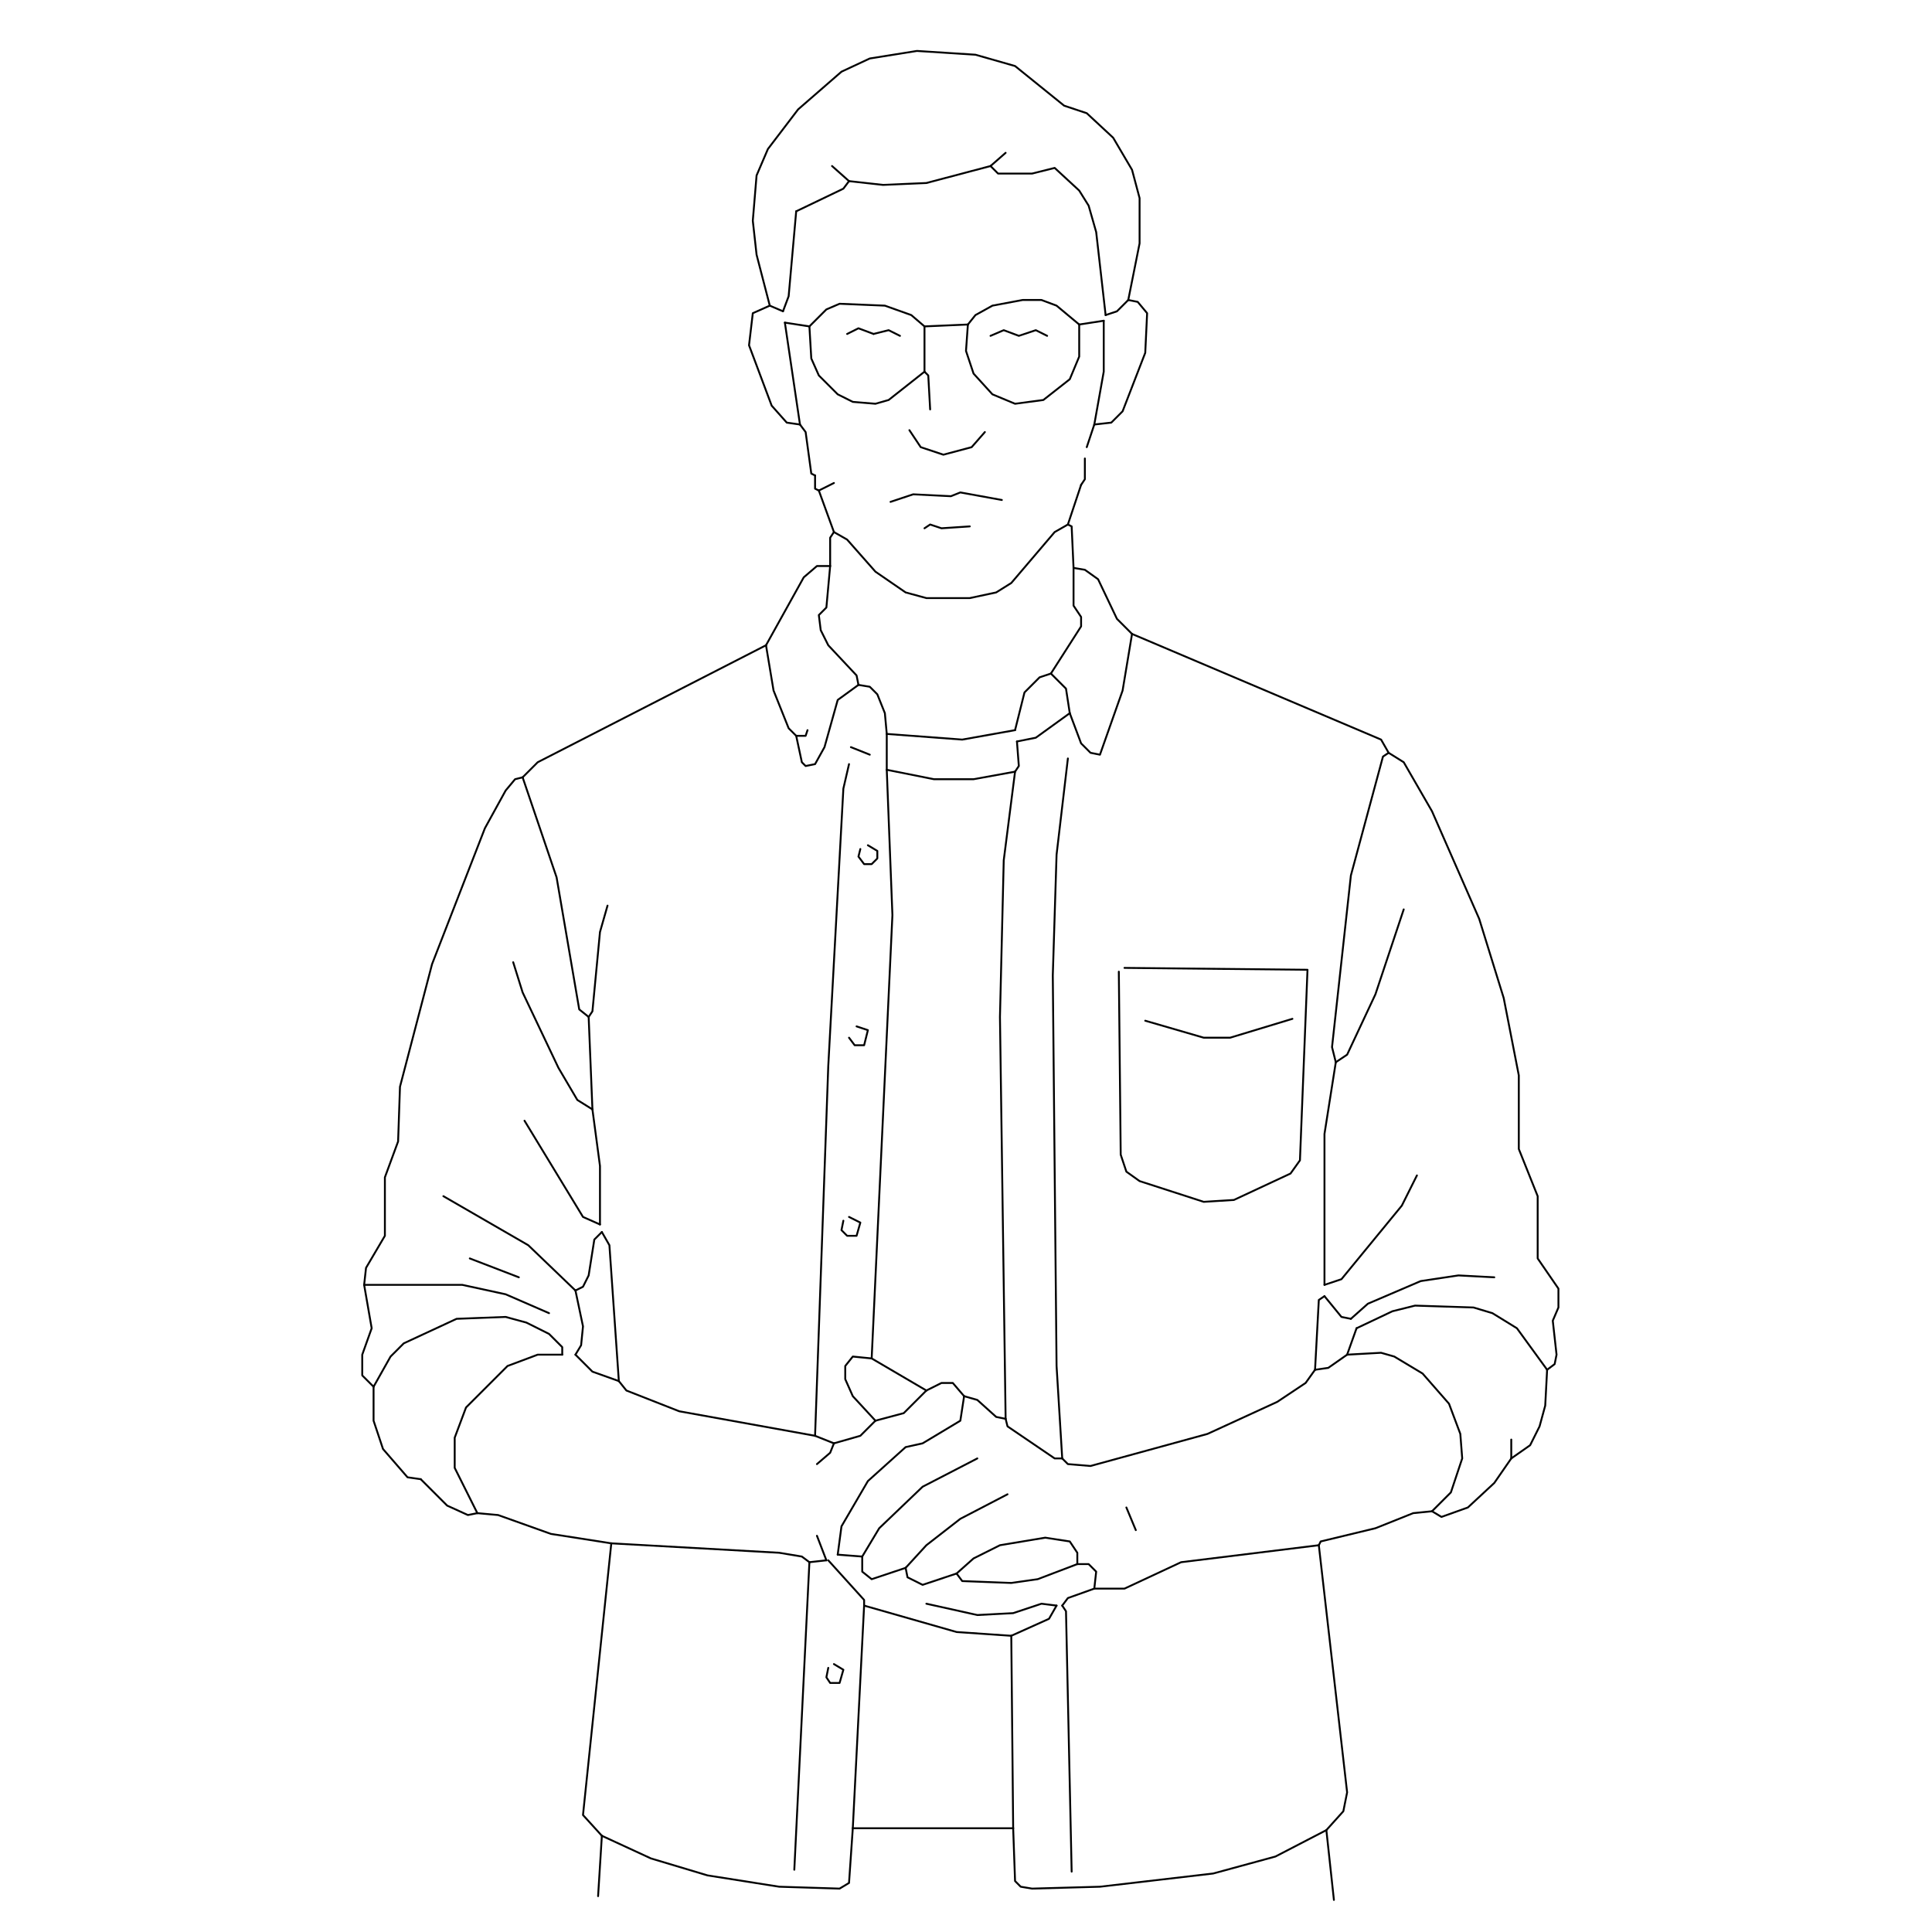
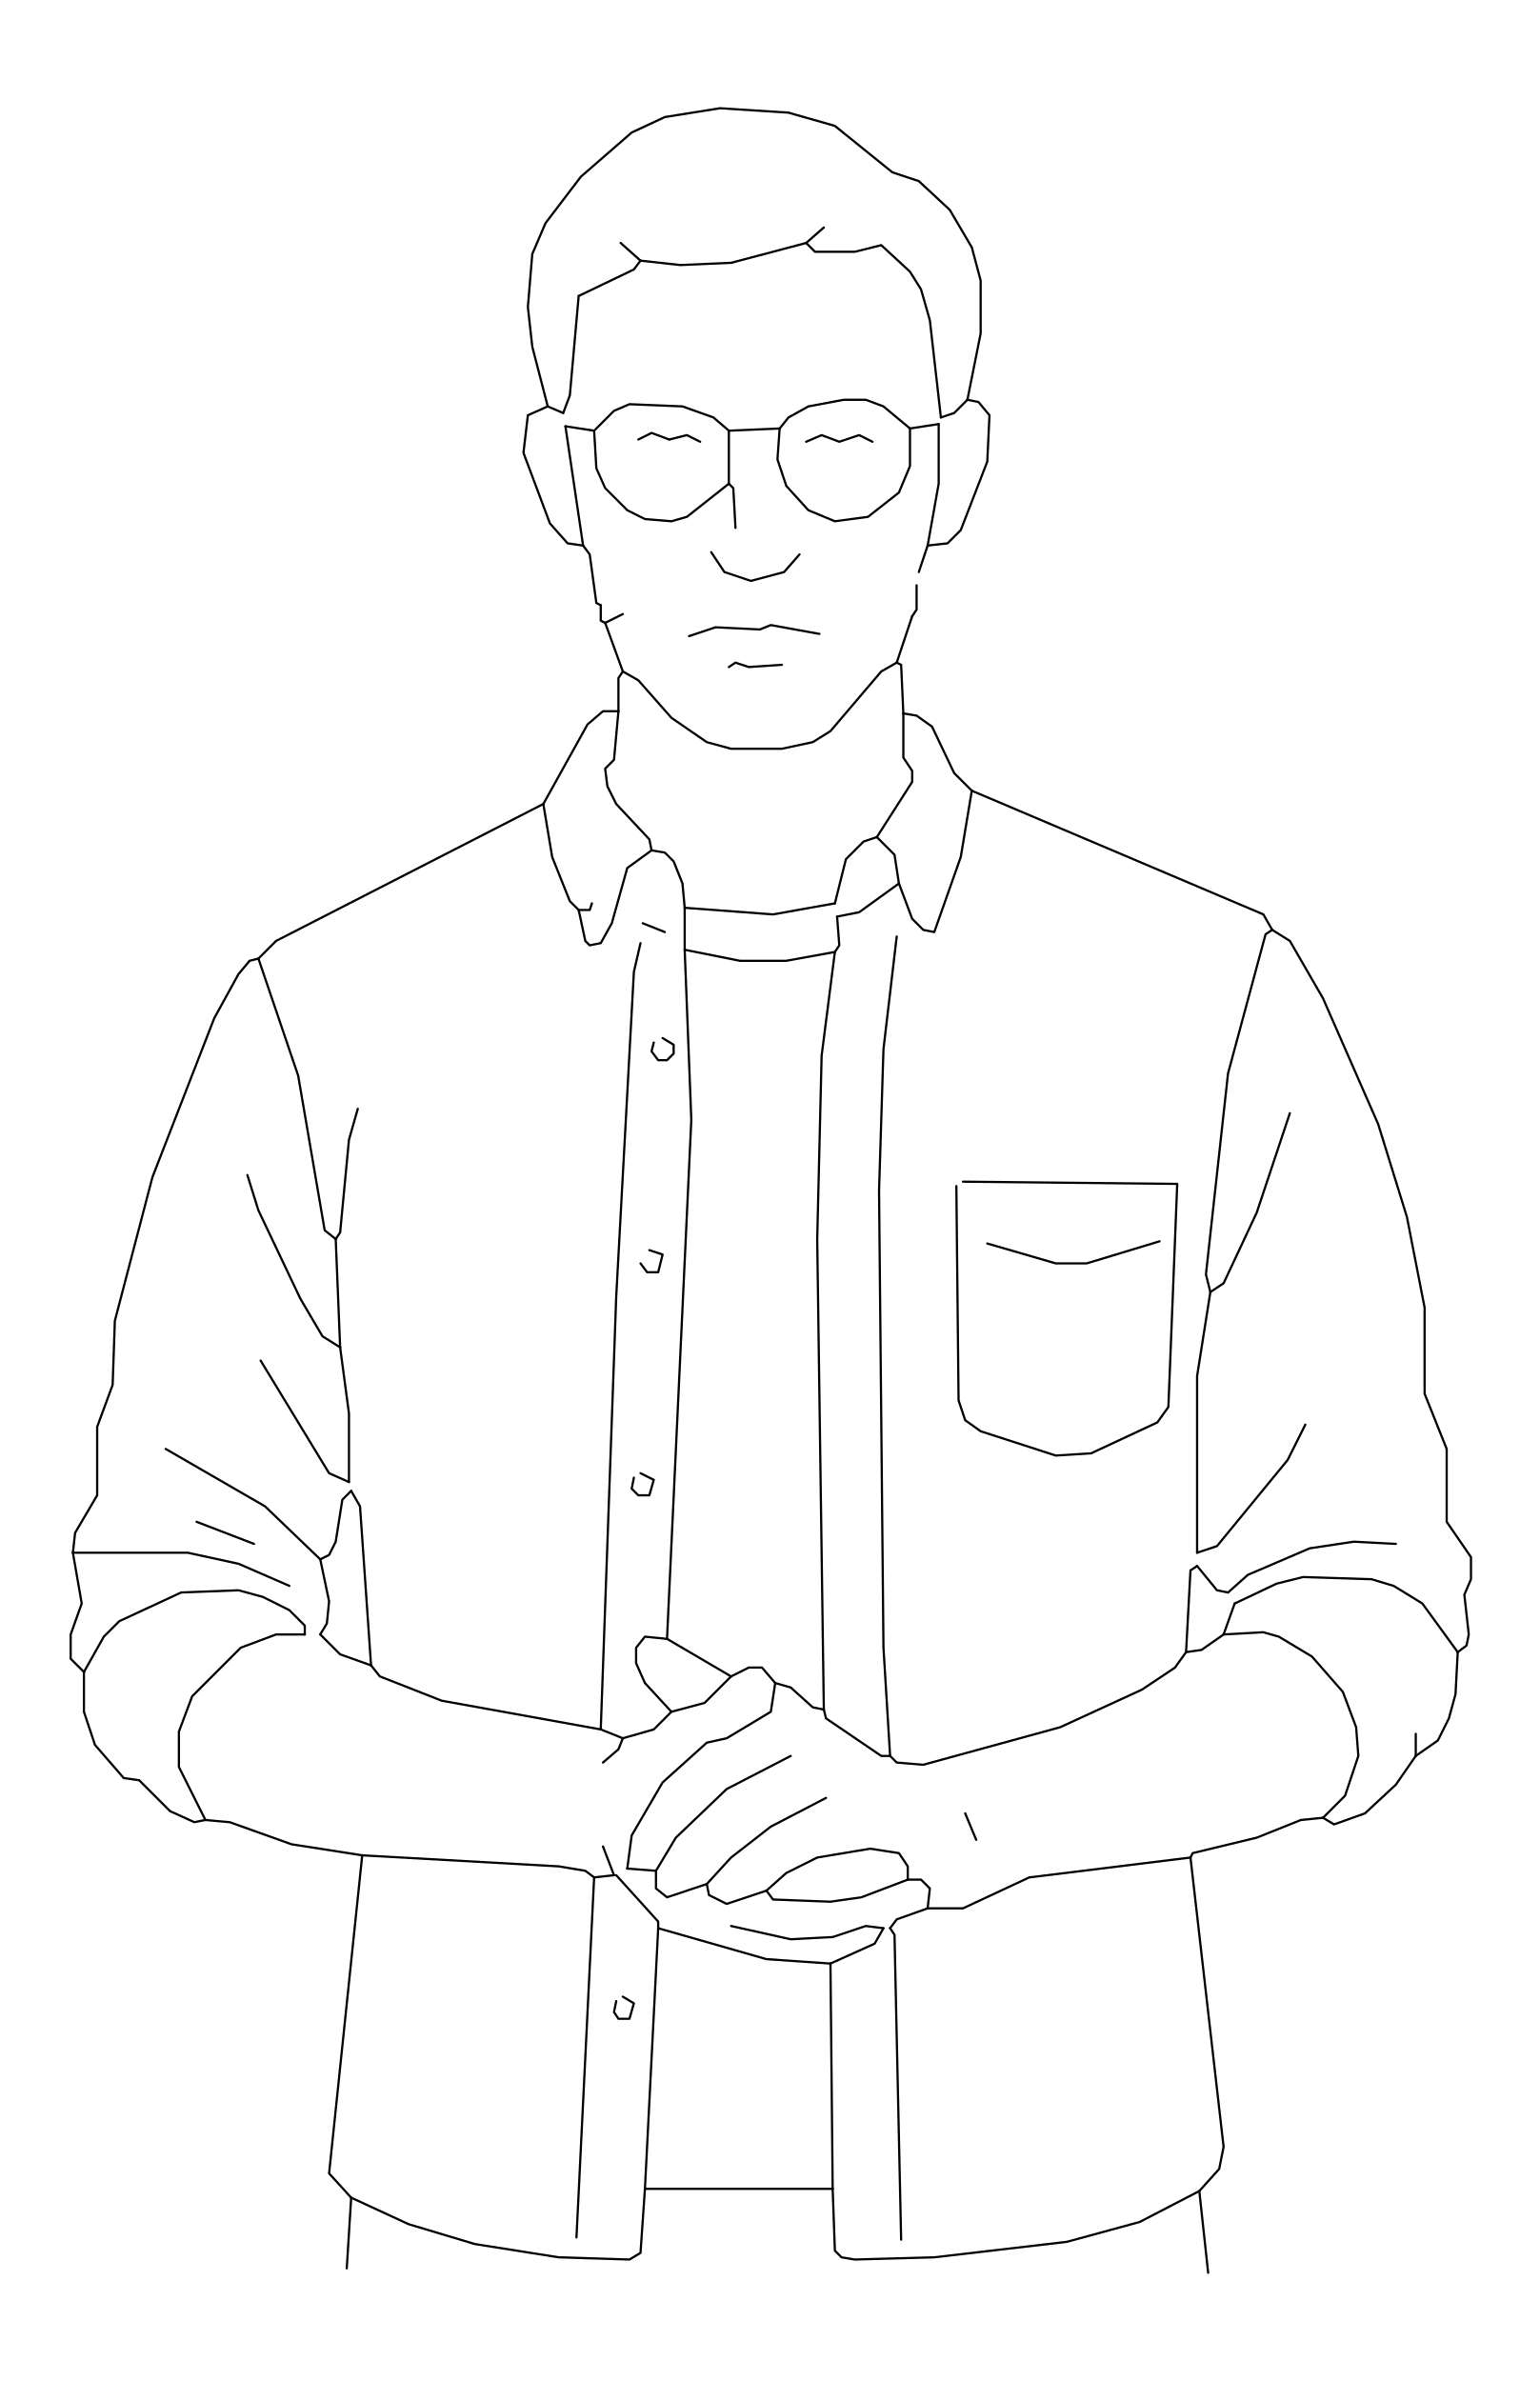
- <svg xmlns="http://www.w3.org/2000/svg" viewBox="0 0 1024 1024" width="1024" height="1024">
+ <svg xmlns="http://www.w3.org/2000/svg" viewBox="0 0 697 1078" width="697" height="1078">
  <g fill="none" stroke="#000000" stroke-width="1" stroke-linecap="round" stroke-linejoin="round">
-     <path d="M 596 513 L 693 514 L 689 615 L 684 622 L 654 636 L 638 637 L 604 626 L 597 621 L 594 612 L 593 515" />
-     <path d="M 598 159 L 604 129 L 604 105 L 600 90 L 590 73 L 576 60 L 564 56 L 538 35 L 517 29 L 486 27 L 461 31 L 446 38 L 423 58 L 407 79 L 401 93 L 399 117 L 401 135 L 408 162" />
-     <path d="M 566 402 L 560 453 L 558 517 L 560 724 L 563 773" />
-     <path d="M 450 405 L 447 418 L 439 565 L 432 761" />
-     <path d="M 736 399 L 744 404 L 759 430 L 784 487 L 797 529 L 805 570 L 805 609 L 815 634 L 815 667 L 826 683 L 826 693 L 823 700 L 825 718 L 824 723 L 820 726" />
-     <path d="M 538 409 L 532 456 L 530 539 L 533 752" />
-     <path d="M 470 408 L 473 485 L 462 720" />
-     <path d="M 277 412 L 273 413 L 268 419 L 257 439 L 229 511 L 212 576 L 211 605 L 204 624 L 204 655 L 194 672 L 193 681" />
-     <path d="M 537 969 L 538 997 L 541 1000 L 547 1001 L 583 1000 L 643 993 L 676 984 L 703 970" />
-     <path d="M 736 399 L 733 401 L 716 464 L 706 555 L 708 563" />
-     <path d="M 452 969 L 450 998 L 445 1001 L 413 1000 L 375 994 L 345 985 L 319 973" />
-     <path d="M 429 828 L 421 991" />
-     <path d="M 324 818 L 309 962 L 319 973" />
-     <path d="M 699 819 L 714 950 L 712 960 L 703 970" />
-     <path d="M 566 278 L 559 282 L 536 309 L 528 314 L 514 317 L 491 317 L 480 314 L 464 303 L 449 286 L 442 282" />
-     <path d="M 600 336 L 732 392 L 736 399" />
-     <path d="M 697 726 L 692 733 L 677 743 L 640 760 L 578 777 L 566 776 L 563 773" />
-     <path d="M 406 342 L 285 404 L 277 412" />
-     <path d="M 563 851 L 565 854 L 568 992" />
-     <path d="M 277 412 L 295 465 L 307 535 L 312 539" />
-     <path d="M 714 718 L 732 717 L 739 719 L 754 728 L 768 744 L 774 760 L 775 773 L 769 791 L 759 801" />
-     <path d="M 298 718 L 298 714 L 291 707 L 279 701 L 268 698 L 242 699 L 214 712 L 207 719 L 198 735" />
-     <path d="M 699 819 L 626 828 L 596 842 L 580 842" />
-     <path d="M 525 88 L 529 92 L 547 92 L 559 89 L 572 101 L 577 109 L 581 123 L 586 167" />
-     <path d="M 298 718 L 285 718 L 269 724 L 247 746 L 241 762 L 241 778 L 253 802" />
-     <path d="M 708 563 L 702 601 L 702 681" />
-     <path d="M 458 851 L 452 969" />
-     <path d="M 513 172 L 512 186 L 516 198 L 526 209 L 538 214 L 553 212 L 567 201 L 572 189 L 572 172" />
-     <path d="M 719 704 L 738 695 L 750 692 L 781 693 L 791 696 L 804 704 L 820 726" />
-     <path d="M 511 740 L 509 753 L 489 765 L 480 767 L 460 785 L 446 809 L 444 824" />
-     <path d="M 328 732 L 332 737 L 360 748 L 432 761" />
-     <path d="M 324 818 L 413 823 L 425 825 L 429 828" />
-     <path d="M 536 867 L 537 969" />
-     <path d="M 193 681 L 245 681 L 268 686 L 291 696" />
-     <path d="M 600 336 L 595 366 L 583 400 L 578 399 L 573 394 L 567 378" />
-     <path d="M 429 173 L 430 190 L 434 199 L 444 209 L 452 213 L 464 214 L 471 212 L 490 197" />
-     <path d="M 272 510 L 277 526 L 296 566 L 306 583 L 314 588" />
-     <path d="M 744 482 L 729 527 L 714 559 L 708 563" />
-     <path d="M 235 634 L 280 660 L 305 684" />
-     <path d="M 452 969 L 537 969" />
-     <path d="M 598 159 L 603 160 L 608 166 L 607 187 L 595 218 L 589 224 L 580 225" />
-     <path d="M 518 773 L 489 788 L 466 810 L 457 825" />
-     <path d="M 792 677 L 773 676 L 753 679 L 725 691 L 716 699" />
-     <path d="M 685 540 L 652 550 L 638 550 L 607 541" />
-     <path d="M 408 162 L 399 166 L 397 183 L 409 215 L 417 224 L 424 225" />
-     <path d="M 319 653 L 323 660 L 328 732" />
-     <path d="M 458 851 L 507 865 L 536 867" />
-     <path d="M 571 829 L 571 823 L 567 817 L 554 815 L 530 819 L 516 826 L 507 834" />
-     <path d="M 751 623 L 743 639 L 711 678 L 702 681" />
-     <path d="M 525 88 L 491 97 L 468 98 L 450 96" />
-     <path d="M 253 802 L 264 803 L 292 813 L 324 818" />
-     <path d="M 455 363 L 444 371 L 437 396 L 432 405 L 427 406 L 425 404 L 422 390" />
-     <path d="M 440 300 L 438 322 L 434 326 L 435 334 L 439 342 L 454 358 L 455 363" />
-     <path d="M 491 850 L 518 856 L 537 855 L 552 850 L 560 851" />
-     <path d="M 278 594 L 309 645 L 318 649" />
-     <path d="M 470 408 L 495 413 L 516 413 L 538 409" />
-     <path d="M 538 387 L 510 392 L 470 389" />
-     <path d="M 429 173 L 438 164 L 445 161 L 469 162 L 483 167 L 490 173" />
-     <path d="M 571 829 L 550 837 L 536 839 L 510 838 L 507 834" />
-     <path d="M 534 792 L 509 805 L 491 819 L 480 831" />
-     <path d="M 513 172 L 517 167 L 526 162 L 542 159 L 552 159 L 560 162 L 572 172" />
-     <path d="M 759 801 L 749 802 L 729 810 L 700 817 L 699 819" />
-     <path d="M 569 301 L 569 321 L 573 327 L 573 332 L 557 357" />
-     <path d="M 314 588 L 318 618 L 318 649" />
-     <path d="M 198 735 L 198 753 L 203 768 L 216 783 L 223 784" />
-     <path d="M 531 265 L 509 261 L 504 263 L 484 262 L 472 266" />
-     <path d="M 322 480 L 318 494 L 314 536 L 312 539" />
-     <path d="M 193 681 L 197 704 L 192 718 L 192 729 L 198 735" />
-     <path d="M 440 300 L 433 300 L 426 306 L 406 342" />
-     <path d="M 801 773 L 792 786 L 778 799 L 764 804 L 759 801" />
-     <path d="M 585 170 L 585 197 L 580 225" />
-     <path d="M 416 171 L 424 225" />
-     <path d="M 820 726 L 819 745 L 816 756 L 811 766 L 801 773" />
-     <path d="M 422 112 L 418 157 L 415 165" />
-     <path d="M 406 342 L 410 366 L 418 386 L 422 390" />
-     <path d="M 462 720 L 452 719 L 448 724 L 448 731 L 452 740 L 464 753" />
-     <path d="M 482 228 L 488 237 L 500 241 L 515 237 L 522 229" />
-     <path d="M 569 301 L 575 302 L 582 307 L 592 328 L 600 336" />
-     <path d="M 312 539 L 314 588" />
-     <path d="M 702 687 L 699 689 L 697 726" />
-     <path d="M 533 752 L 534 756 L 559 773 L 563 773" />
-     <path d="M 557 357 L 551 359 L 543 367 L 538 387" />
-     <path d="M 703 970 L 707 1007" />
-     <path d="M 223 784 L 237 798 L 248 803 L 253 802" />
-     <path d="M 319 653 L 315 657 L 312 676 L 309 682 L 305 684" />
-     <path d="M 305 684 L 309 703 L 308 713 L 305 718" />
-     <path d="M 462 720 L 491 737" />
-     <path d="M 455 363 L 461 364 L 465 368 L 469 378 L 470 389" />
-     <path d="M 457 825 L 457 833 L 462 837 L 480 831" />
-     <path d="M 480 831 L 481 836 L 489 840 L 507 834" />
-     <path d="M 450 96 L 447 100 L 422 112" />
-     <path d="M 491 737 L 479 749 L 464 753" />
-     <path d="M 567 378 L 549 391 L 539 393" />
-     <path d="M 525 178 L 532 175 L 540 178 L 549 175 L 555 178" />
-     <path d="M 319 973 L 317 1005" />
-     <path d="M 439 827 L 458 848 L 458 851" />
-     <path d="M 560 851 L 556 858 L 536 867" />
-     <path d="M 424 225 L 427 229 L 430 251 L 432 252" />
-     <path d="M 450 645 L 456 648 L 454 655 L 449 655 L 446 652 L 447 647" />
-     <path d="M 249 667 L 275 677" />
-     <path d="M 305 718 L 314 727 L 328 732" />
-     <path d="M 460 448 L 465 451 L 465 455 L 462 458 L 458 458 L 455 454 L 456 450" />
-     <path d="M 442 882 L 447 885 L 445 892 L 440 892 L 438 889 L 439 884" />
-     <path d="M 464 753 L 456 761 L 442 765" />
-     <path d="M 511 740 L 518 742 L 528 751 L 533 752" />
-     <path d="M 514 279 L 499 280 L 493 278 L 490 280" />
-     <path d="M 454 544 L 460 546 L 458 554 L 453 554 L 450 550" />
-     <path d="M 557 357 L 565 365 L 567 378" />
-     <path d="M 566 278 L 568 279 L 569 301" />
-     <path d="M 491 737 L 499 733 L 505 733 L 511 740" />
-     <path d="M 490 173 L 490 197" />
-     <path d="M 434 260 L 442 282" />
-     <path d="M 513 172 L 490 173" />
-     <path d="M 573 257 L 566 278" />
-     <path d="M 490 197 L 492 199 L 493 217" />
-     <path d="M 571 829 L 577 829 L 581 833 L 580 842" />
-     <path d="M 580 842 L 566 847 L 563 851" />
-     <path d="M 702 687 L 711 698 L 716 699" />
-     <path d="M 714 718 L 704 725 L 697 726" />
-     <path d="M 470 389 L 470 408" />
-     <path d="M 442 282 L 440 285 L 440 300" />
-     <path d="M 539 393 L 540 406 L 538 409" />
-     <path d="M 449 177 L 455 174 L 463 177" />
-     <path d="M 463 177 L 471 175 L 477 178" />
-     <path d="M 719 704 L 714 718" />
-     <path d="M 598 159 L 592 165 L 586 167" />
-     <path d="M 575 243 L 575 254 L 573 257" />
-     <path d="M 442 765 L 440 770 L 433 776" />
-     <path d="M 433 814 L 438 827" />
-     <path d="M 585 170 L 572 172" />
-     <path d="M 416 171 L 429 173" />
-     <path d="M 444 824 L 457 825" />
-     <path d="M 597 799 L 602 811" />
-     <path d="M 580 225 L 576 237" />
-     <path d="M 441 88 L 450 96" />
-     <path d="M 451 396 L 461 400" />
-     <path d="M 432 761 L 442 765" />
-     <path d="M 533 81 L 525 88" />
-     <path d="M 801 763 L 801 773" />
-     <path d="M 432 252 L 432 259 L 434 260" />
-     <path d="M 438 827 L 429 828" />
-     <path d="M 442 256 L 434 260" />
-     <path d="M 428 387 L 427 390 L 422 390" />
-     <path d="M 408 162 L 415 165" />
+     <path d="M 436 535 L 533 536 L 529 637 L 524 644 L 494 658 L 478 659 L 444 648 L 437 643 L 434 634 L 433 537" />
+     <path d="M 438 181 L 444 151 L 444 127 L 440 112 L 430 95 L 416 82 L 404 78 L 378 57 L 357 51 L 326 49 L 301 53 L 286 60 L 263 80 L 247 101 L 241 115 L 239 139 L 241 157 L 248 184" />
+     <path d="M 406 424 L 400 475 L 398 539 L 400 746 L 403 795" />
+     <path d="M 290 427 L 287 440 L 279 587 L 272 783" />
+     <path d="M 576 421 L 584 426 L 599 452 L 624 509 L 637 551 L 645 592 L 645 631 L 655 656 L 655 689 L 666 705 L 666 715 L 663 722 L 665 740 L 664 745 L 660 748" />
+     <path d="M 378 431 L 372 478 L 370 561 L 373 774" />
+     <path d="M 310 430 L 313 507 L 302 742" />
+     <path d="M 117 434 L 113 435 L 108 441 L 97 461 L 69 533 L 52 598 L 51 627 L 44 646 L 44 677 L 34 694 L 33 703" />
+     <path d="M 377 991 L 378 1019 L 381 1022 L 387 1023 L 423 1022 L 483 1015 L 516 1006 L 543 992" />
+     <path d="M 576 421 L 573 423 L 556 486 L 546 577 L 548 585" />
+     <path d="M 292 991 L 290 1020 L 285 1023 L 253 1022 L 215 1016 L 185 1007 L 159 995" />
+     <path d="M 269 850 L 261 1013" />
+     <path d="M 164 840 L 149 984 L 159 995" />
+     <path d="M 539 841 L 554 972 L 552 982 L 543 992" />
+     <path d="M 406 300 L 399 304 L 376 331 L 368 336 L 354 339 L 331 339 L 320 336 L 304 325 L 289 308 L 282 304" />
+     <path d="M 440 358 L 572 414 L 576 421" />
+     <path d="M 537 748 L 532 755 L 517 765 L 480 782 L 418 799 L 406 798 L 403 795" />
+     <path d="M 246 364 L 125 426 L 117 434" />
+     <path d="M 403 873 L 405 876 L 408 1014" />
+     <path d="M 117 434 L 135 487 L 147 557 L 152 561" />
+     <path d="M 554 740 L 572 739 L 579 741 L 594 750 L 608 766 L 614 782 L 615 795 L 609 813 L 599 823" />
+     <path d="M 138 740 L 138 736 L 131 729 L 119 723 L 108 720 L 82 721 L 54 734 L 47 741 L 38 757" />
+     <path d="M 539 841 L 466 850 L 436 864 L 420 864" />
+     <path d="M 365 110 L 369 114 L 387 114 L 399 111 L 412 123 L 417 131 L 421 145 L 426 189" />
+     <path d="M 138 740 L 125 740 L 109 746 L 87 768 L 81 784 L 81 800 L 93 824" />
+     <path d="M 548 585 L 542 623 L 542 703" />
+     <path d="M 298 873 L 292 991" />
+     <path d="M 353 194 L 352 208 L 356 220 L 366 231 L 378 236 L 393 234 L 407 223 L 412 211 L 412 194" />
+     <path d="M 559 726 L 578 717 L 590 714 L 621 715 L 631 718 L 644 726 L 660 748" />
+     <path d="M 351 762 L 349 775 L 329 787 L 320 789 L 300 807 L 286 831 L 284 846" />
+     <path d="M 168 754 L 172 759 L 200 770 L 272 783" />
+     <path d="M 164 840 L 253 845 L 265 847 L 269 850" />
+     <path d="M 376 889 L 377 991" />
+     <path d="M 33 703 L 85 703 L 108 708 L 131 718" />
+     <path d="M 440 358 L 435 388 L 423 422 L 418 421 L 413 416 L 407 400" />
+     <path d="M 269 195 L 270 212 L 274 221 L 284 231 L 292 235 L 304 236 L 311 234 L 330 219" />
+     <path d="M 112 532 L 117 548 L 136 588 L 146 605 L 154 610" />
+     <path d="M 584 504 L 569 549 L 554 581 L 548 585" />
+     <path d="M 75 656 L 120 682 L 145 706" />
+     <path d="M 292 991 L 377 991" />
+     <path d="M 438 181 L 443 182 L 448 188 L 447 209 L 435 240 L 429 246 L 420 247" />
+     <path d="M 358 795 L 329 810 L 306 832 L 297 847" />
+     <path d="M 632 699 L 613 698 L 593 701 L 565 713 L 556 721" />
+     <path d="M 525 562 L 492 572 L 478 572 L 447 563" />
+     <path d="M 248 184 L 239 188 L 237 205 L 249 237 L 257 246 L 264 247" />
+     <path d="M 159 675 L 163 682 L 168 754" />
+     <path d="M 298 873 L 347 887 L 376 889" />
+     <path d="M 411 851 L 411 845 L 407 839 L 394 837 L 370 841 L 356 848 L 347 856" />
+     <path d="M 591 645 L 583 661 L 551 700 L 542 703" />
+     <path d="M 365 110 L 331 119 L 308 120 L 290 118" />
+     <path d="M 93 824 L 104 825 L 132 835 L 164 840" />
+     <path d="M 295 385 L 284 393 L 277 418 L 272 427 L 267 428 L 265 426 L 262 412" />
+     <path d="M 280 322 L 278 344 L 274 348 L 275 356 L 279 364 L 294 380 L 295 385" />
+     <path d="M 331 872 L 358 878 L 377 877 L 392 872 L 400 873" />
+     <path d="M 118 616 L 149 667 L 158 671" />
+     <path d="M 310 430 L 335 435 L 356 435 L 378 431" />
+     <path d="M 378 409 L 350 414 L 310 411" />
+     <path d="M 269 195 L 278 186 L 285 183 L 309 184 L 323 189 L 330 195" />
+     <path d="M 411 851 L 390 859 L 376 861 L 350 860 L 347 856" />
+     <path d="M 374 814 L 349 827 L 331 841 L 320 853" />
+     <path d="M 353 194 L 357 189 L 366 184 L 382 181 L 392 181 L 400 184 L 412 194" />
+     <path d="M 599 823 L 589 824 L 569 832 L 540 839 L 539 841" />
+     <path d="M 409 323 L 409 343 L 413 349 L 413 354 L 397 379" />
+     <path d="M 154 610 L 158 640 L 158 671" />
+     <path d="M 38 757 L 38 775 L 43 790 L 56 805 L 63 806" />
+     <path d="M 371 287 L 349 283 L 344 285 L 324 284 L 312 288" />
+     <path d="M 162 502 L 158 516 L 154 558 L 152 561" />
+     <path d="M 33 703 L 37 726 L 32 740 L 32 751 L 38 757" />
+     <path d="M 280 322 L 273 322 L 266 328 L 246 364" />
+     <path d="M 641 795 L 632 808 L 618 821 L 604 826 L 599 823" />
+     <path d="M 425 192 L 425 219 L 420 247" />
+     <path d="M 256 193 L 264 247" />
+     <path d="M 660 748 L 659 767 L 656 778 L 651 788 L 641 795" />
+     <path d="M 262 134 L 258 179 L 255 187" />
+     <path d="M 246 364 L 250 388 L 258 408 L 262 412" />
+     <path d="M 302 742 L 292 741 L 288 746 L 288 753 L 292 762 L 304 775" />
+     <path d="M 322 250 L 328 259 L 340 263 L 355 259 L 362 251" />
+     <path d="M 409 323 L 415 324 L 422 329 L 432 350 L 440 358" />
+     <path d="M 152 561 L 154 610" />
+     <path d="M 542 709 L 539 711 L 537 748" />
+     <path d="M 373 774 L 374 778 L 399 795 L 403 795" />
+     <path d="M 397 379 L 391 381 L 383 389 L 378 409" />
+     <path d="M 543 992 L 547 1029" />
+     <path d="M 63 806 L 77 820 L 88 825 L 93 824" />
+     <path d="M 159 675 L 155 679 L 152 698 L 149 704 L 145 706" />
+     <path d="M 145 706 L 149 725 L 148 735 L 145 740" />
+     <path d="M 302 742 L 331 759" />
+     <path d="M 295 385 L 301 386 L 305 390 L 309 400 L 310 411" />
+     <path d="M 297 847 L 297 855 L 302 859 L 320 853" />
+     <path d="M 320 853 L 321 858 L 329 862 L 347 856" />
+     <path d="M 290 118 L 287 122 L 262 134" />
+     <path d="M 331 759 L 319 771 L 304 775" />
+     <path d="M 407 400 L 389 413 L 379 415" />
+     <path d="M 365 200 L 372 197 L 380 200 L 389 197 L 395 200" />
+     <path d="M 159 995 L 157 1027" />
+     <path d="M 279 849 L 298 870 L 298 873" />
+     <path d="M 400 873 L 396 880 L 376 889" />
+     <path d="M 264 247 L 267 251 L 270 273 L 272 274" />
+     <path d="M 290 667 L 296 670 L 294 677 L 289 677 L 286 674 L 287 669" />
+     <path d="M 89 689 L 115 699" />
+     <path d="M 145 740 L 154 749 L 168 754" />
+     <path d="M 300 470 L 305 473 L 305 477 L 302 480 L 298 480 L 295 476 L 296 472" />
+     <path d="M 282 904 L 287 907 L 285 914 L 280 914 L 278 911 L 279 906" />
+     <path d="M 304 775 L 296 783 L 282 787" />
+     <path d="M 351 762 L 358 764 L 368 773 L 373 774" />
+     <path d="M 354 301 L 339 302 L 333 300 L 330 302" />
+     <path d="M 294 566 L 300 568 L 298 576 L 293 576 L 290 572" />
+     <path d="M 397 379 L 405 387 L 407 400" />
+     <path d="M 406 300 L 408 301 L 409 323" />
+     <path d="M 331 759 L 339 755 L 345 755 L 351 762" />
+     <path d="M 330 195 L 330 219" />
+     <path d="M 274 282 L 282 304" />
+     <path d="M 353 194 L 330 195" />
+     <path d="M 413 279 L 406 300" />
+     <path d="M 330 219 L 332 221 L 333 239" />
+     <path d="M 411 851 L 417 851 L 421 855 L 420 864" />
+     <path d="M 420 864 L 406 869 L 403 873" />
+     <path d="M 542 709 L 551 720 L 556 721" />
+     <path d="M 554 740 L 544 747 L 537 748" />
+     <path d="M 310 411 L 310 430" />
+     <path d="M 282 304 L 280 307 L 280 322" />
+     <path d="M 379 415 L 380 428 L 378 431" />
+     <path d="M 289 199 L 295 196 L 303 199" />
+     <path d="M 303 199 L 311 197 L 317 200" />
+     <path d="M 559 726 L 554 740" />
+     <path d="M 438 181 L 432 187 L 426 189" />
+     <path d="M 415 265 L 415 276 L 413 279" />
+     <path d="M 282 787 L 280 792 L 273 798" />
+     <path d="M 273 836 L 278 849" />
+     <path d="M 425 192 L 412 194" />
+     <path d="M 256 193 L 269 195" />
+     <path d="M 284 846 L 297 847" />
+     <path d="M 437 821 L 442 833" />
+     <path d="M 420 247 L 416 259" />
+     <path d="M 281 110 L 290 118" />
+     <path d="M 291 418 L 301 422" />
+     <path d="M 272 783 L 282 787" />
+     <path d="M 373 103 L 365 110" />
+     <path d="M 641 785 L 641 795" />
+     <path d="M 272 274 L 272 281 L 274 282" />
+     <path d="M 278 849 L 269 850" />
+     <path d="M 282 278 L 274 282" />
+     <path d="M 268 409 L 267 412 L 262 412" />
+     <path d="M 248 184 L 255 187" />
  </g>
</svg>
